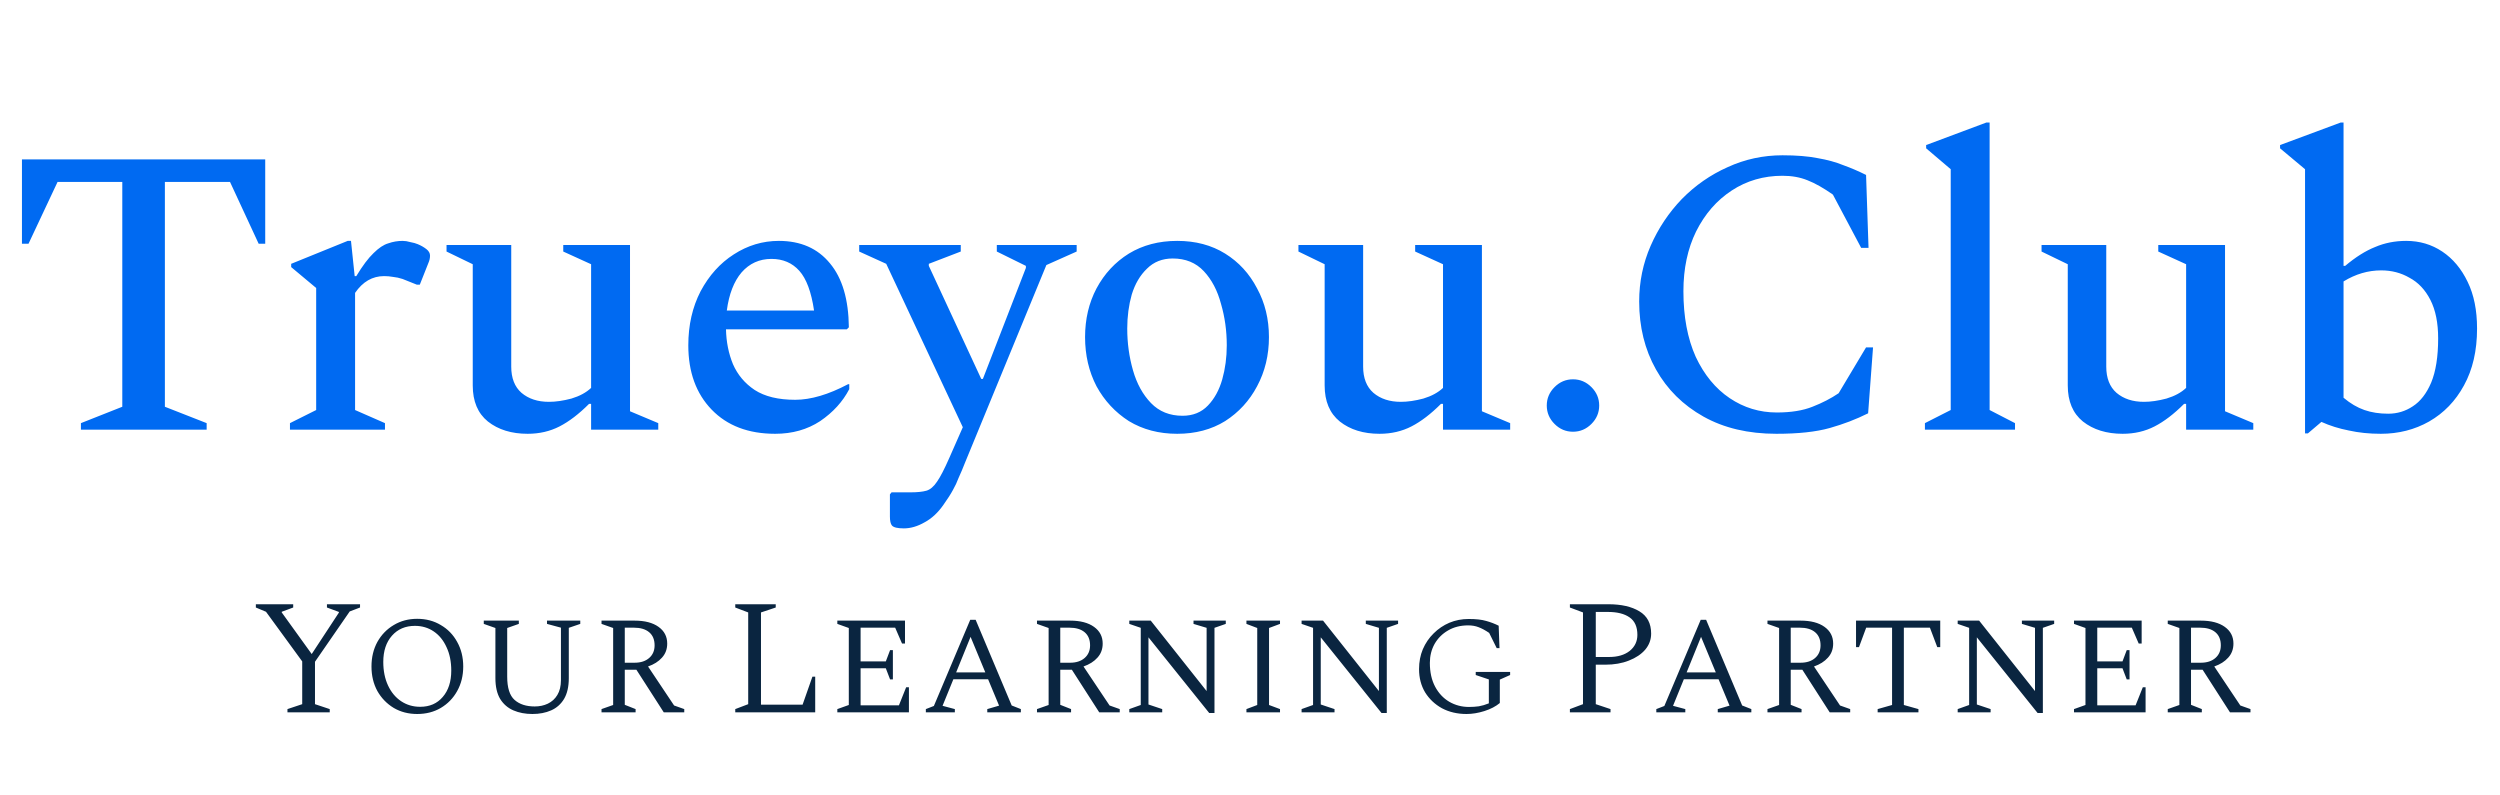
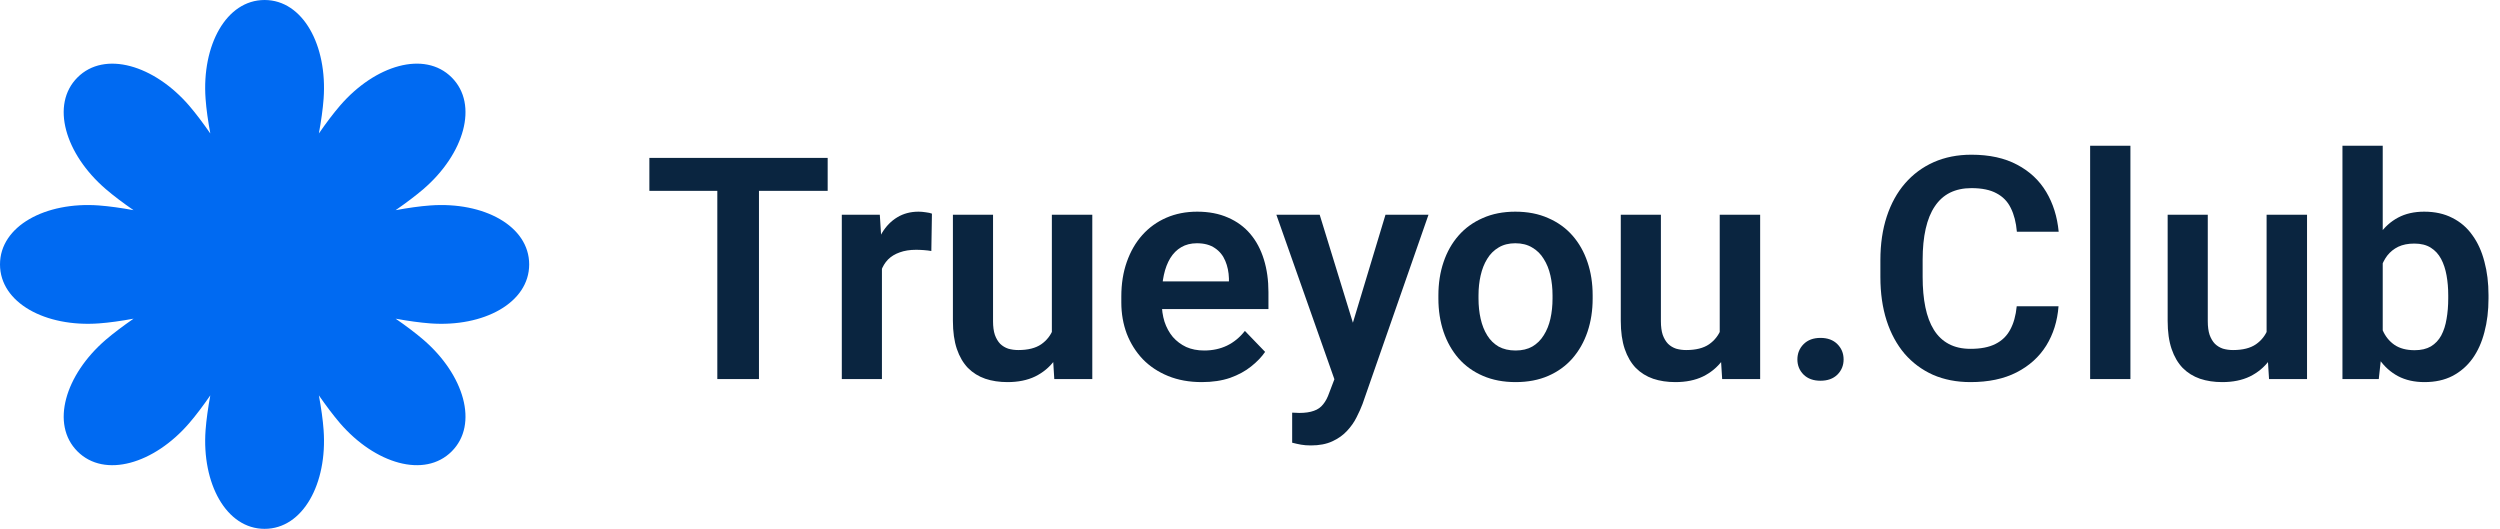
- <svg xmlns="http://www.w3.org/2000/svg" width="192" height="61" viewBox="0 0 192 61" fill="none">
-   <path d="M6.215 33V32.497L9.392 31.239V13.97H4.422L2.189 18.72H1.686V12.241H20.369V18.72H19.866L17.664 13.97H12.663V31.239L15.871 32.497V33H6.215ZM22.269 33V32.497L24.282 31.49V22.117L22.363 20.513V20.261L26.704 18.5H26.956L27.239 21.205H27.364C27.847 20.408 28.287 19.821 28.685 19.443C29.084 19.045 29.461 18.793 29.818 18.689C30.174 18.563 30.541 18.5 30.919 18.5C31.107 18.5 31.307 18.531 31.516 18.594C31.747 18.636 31.936 18.689 32.082 18.752C32.334 18.856 32.554 18.982 32.743 19.129C32.932 19.276 33.026 19.443 33.026 19.632C33.026 19.821 32.984 20.01 32.9 20.198L32.24 21.865H32.02L30.919 21.425C30.667 21.341 30.426 21.289 30.195 21.268C29.965 21.226 29.734 21.205 29.503 21.205C28.602 21.205 27.857 21.635 27.27 22.494V31.49L29.566 32.497V33H22.269ZM40.521 33.315C39.284 33.315 38.267 33 37.47 32.371C36.694 31.742 36.307 30.819 36.307 29.603V20.293L34.294 19.318V18.814H39.263V28.156C39.263 29.037 39.525 29.708 40.05 30.169C40.595 30.631 41.297 30.861 42.157 30.861C42.681 30.861 43.258 30.777 43.887 30.61C44.516 30.421 45.019 30.148 45.397 29.792V20.293L43.258 19.318V18.814H48.385V31.585L50.555 32.497V33H45.397V31.018H45.239C44.464 31.794 43.709 32.371 42.975 32.748C42.241 33.126 41.423 33.315 40.521 33.315ZM59.531 33.315C57.476 33.315 55.851 32.696 54.655 31.459C53.46 30.222 52.862 28.576 52.862 26.52C52.862 24.969 53.177 23.585 53.806 22.369C54.456 21.152 55.305 20.209 56.354 19.538C57.423 18.846 58.577 18.5 59.814 18.5C61.491 18.5 62.802 19.076 63.745 20.23C64.689 21.362 65.171 22.998 65.192 25.137L65.035 25.294H55.756C55.777 26.258 55.956 27.15 56.291 27.967C56.648 28.785 57.203 29.446 57.958 29.949C58.734 30.452 59.772 30.704 61.072 30.704C62.267 30.704 63.62 30.305 65.129 29.509H65.224V29.886C64.721 30.851 63.976 31.669 62.991 32.34C62.005 32.989 60.852 33.315 59.531 33.315ZM59.248 19.884C58.325 19.884 57.56 20.23 56.952 20.922C56.364 21.614 55.987 22.589 55.819 23.847H62.519C62.309 22.421 61.932 21.404 61.386 20.796C60.841 20.188 60.128 19.884 59.248 19.884ZM69.415 40.58C68.932 40.58 68.628 40.507 68.502 40.36C68.398 40.234 68.345 40.004 68.345 39.668V37.97L68.471 37.812H69.918C70.442 37.812 70.851 37.77 71.144 37.687C71.438 37.603 71.711 37.372 71.962 36.995C72.214 36.638 72.528 36.03 72.906 35.17L73.944 32.811L68.062 20.261L65.986 19.318V18.814H73.787V19.318L71.333 20.261V20.419L75.359 29.1H75.485L78.788 20.576V20.419L76.555 19.318V18.814H82.688V19.318L80.361 20.356L74.133 35.485C73.944 35.967 73.776 36.366 73.629 36.68C73.504 37.016 73.357 37.33 73.189 37.624C73.021 37.938 72.78 38.316 72.466 38.756C72.046 39.364 71.564 39.815 71.019 40.108C70.474 40.423 69.939 40.58 69.415 40.58ZM90.41 33.315C89.005 33.315 87.768 32.989 86.698 32.34C85.65 31.669 84.821 30.777 84.213 29.666C83.626 28.534 83.333 27.275 83.333 25.892C83.333 24.508 83.626 23.26 84.213 22.148C84.821 21.016 85.65 20.125 86.698 19.475C87.768 18.825 89.005 18.5 90.41 18.5C91.815 18.5 93.041 18.825 94.09 19.475C95.138 20.125 95.956 21.016 96.543 22.148C97.151 23.26 97.455 24.508 97.455 25.892C97.455 27.275 97.151 28.534 96.543 29.666C95.956 30.777 95.138 31.669 94.09 32.34C93.041 32.989 91.815 33.315 90.41 33.315ZM90.819 31.931C91.615 31.931 92.266 31.669 92.769 31.144C93.272 30.62 93.639 29.949 93.87 29.131C94.1 28.313 94.216 27.443 94.216 26.52C94.216 25.409 94.069 24.35 93.775 23.344C93.503 22.316 93.062 21.477 92.454 20.827C91.846 20.177 91.049 19.852 90.064 19.852C89.267 19.852 88.606 20.114 88.082 20.639C87.558 21.142 87.17 21.802 86.918 22.62C86.688 23.438 86.572 24.308 86.572 25.231C86.572 26.342 86.719 27.412 87.013 28.439C87.306 29.467 87.768 30.305 88.397 30.956C89.026 31.606 89.833 31.931 90.819 31.931ZM105.948 33.315C104.71 33.315 103.693 33 102.897 32.371C102.121 31.742 101.733 30.819 101.733 29.603V20.293L99.72 19.318V18.814H104.689V28.156C104.689 29.037 104.952 29.708 105.476 30.169C106.021 30.631 106.723 30.861 107.583 30.861C108.107 30.861 108.684 30.777 109.313 30.61C109.942 30.421 110.445 30.148 110.823 29.792V20.293L108.684 19.318V18.814H113.811V31.585L115.981 32.497V33H110.823V31.018H110.666C109.89 31.794 109.135 32.371 108.401 32.748C107.667 33.126 106.849 33.315 105.948 33.315ZM120.805 33.157C120.26 33.157 119.788 32.958 119.39 32.56C118.991 32.161 118.792 31.689 118.792 31.144C118.792 30.599 118.991 30.127 119.39 29.729C119.788 29.33 120.26 29.131 120.805 29.131C121.35 29.131 121.822 29.33 122.22 29.729C122.619 30.127 122.818 30.599 122.818 31.144C122.818 31.689 122.619 32.161 122.22 32.56C121.822 32.958 121.35 33.157 120.805 33.157ZM136.426 33.315C134.266 33.315 132.4 32.874 130.827 31.994C129.255 31.113 128.038 29.907 127.179 28.376C126.319 26.846 125.889 25.105 125.889 23.155C125.889 21.645 126.183 20.219 126.77 18.877C127.357 17.535 128.154 16.34 129.16 15.291C130.188 14.243 131.362 13.425 132.683 12.838C134.004 12.23 135.409 11.926 136.898 11.926C137.967 11.926 138.869 11.999 139.603 12.146C140.337 12.272 140.987 12.45 141.553 12.681C142.14 12.891 142.727 13.142 143.314 13.436L143.503 19.035H142.937L140.767 14.946C140.054 14.442 139.404 14.075 138.817 13.845C138.25 13.614 137.611 13.499 136.898 13.499C135.451 13.499 134.151 13.876 132.998 14.631C131.844 15.386 130.932 16.434 130.261 17.776C129.611 19.097 129.286 20.628 129.286 22.369C129.286 24.319 129.601 25.996 130.23 27.401C130.88 28.785 131.75 29.844 132.84 30.578C133.931 31.312 135.136 31.679 136.457 31.679C137.548 31.679 138.46 31.532 139.194 31.239C139.949 30.945 140.62 30.599 141.207 30.201L143.314 26.678H143.849L143.472 31.742C142.549 32.203 141.563 32.581 140.515 32.874C139.467 33.168 138.104 33.315 136.426 33.315ZM147.834 33V32.497L149.815 31.49V12.995L147.928 11.391V11.14L152.552 9.41H152.803V31.49L154.753 32.497V33H147.834ZM163.019 33.315C161.782 33.315 160.765 33 159.968 32.371C159.192 31.742 158.804 30.819 158.804 29.603V20.293L156.791 19.318V18.814H161.761V28.156C161.761 29.037 162.023 29.708 162.547 30.169C163.092 30.631 163.795 30.861 164.655 30.861C165.179 30.861 165.755 30.777 166.384 30.61C167.014 30.421 167.517 30.148 167.894 29.792V20.293L165.755 19.318V18.814H170.882V31.585L173.053 32.497V33H167.894V31.018H167.737C166.961 31.794 166.206 32.371 165.472 32.748C164.738 33.126 163.921 33.315 163.019 33.315ZM177.027 33.283V12.995L175.109 11.391V11.14L179.764 9.41H179.984V20.419H180.11C180.906 19.747 181.672 19.265 182.406 18.972C183.14 18.657 183.937 18.5 184.796 18.5C185.824 18.5 186.746 18.772 187.564 19.318C188.382 19.863 189.032 20.639 189.514 21.645C189.997 22.631 190.238 23.826 190.238 25.231C190.238 26.929 189.902 28.387 189.231 29.603C188.581 30.798 187.69 31.721 186.558 32.371C185.446 33 184.209 33.315 182.846 33.315C181.965 33.315 181.148 33.231 180.393 33.063C179.638 32.916 178.935 32.696 178.285 32.402L177.247 33.283H177.027ZM182.878 20.765C181.871 20.765 180.906 21.048 179.984 21.614V30.547C180.508 30.987 181.043 31.302 181.588 31.49C182.133 31.679 182.741 31.773 183.412 31.773C184.104 31.773 184.733 31.585 185.3 31.207C185.887 30.83 186.358 30.222 186.715 29.383C187.071 28.523 187.25 27.391 187.25 25.986C187.25 24.791 187.05 23.805 186.652 23.029C186.254 22.253 185.719 21.687 185.048 21.331C184.398 20.953 183.674 20.765 182.878 20.765Z" fill="#006AF2" />
-   <path d="M22.077 54.709V54.458L23.21 54.08V50.796L20.429 46.984L19.649 46.657V46.406H22.518V46.657L21.637 46.984V47.035L23.939 50.23L26.028 47.047V46.997L25.109 46.657V46.406H27.651V46.657L26.858 46.959L24.191 50.822V54.08L25.323 54.458V54.709H22.077ZM32.041 54.835C31.369 54.835 30.77 54.68 30.241 54.37C29.713 54.051 29.294 53.619 28.983 53.074C28.681 52.52 28.53 51.891 28.53 51.186C28.53 50.482 28.681 49.853 28.983 49.299C29.294 48.746 29.713 48.314 30.241 48.003C30.77 47.685 31.369 47.525 32.041 47.525C32.72 47.525 33.324 47.685 33.852 48.003C34.389 48.314 34.808 48.746 35.11 49.299C35.421 49.853 35.576 50.482 35.576 51.186C35.576 51.891 35.421 52.52 35.11 53.074C34.808 53.619 34.389 54.051 33.852 54.37C33.324 54.68 32.72 54.835 32.041 54.835ZM32.267 54.282C32.997 54.282 33.575 54.03 34.003 53.527C34.439 53.023 34.657 52.348 34.657 51.501C34.657 50.813 34.536 50.214 34.293 49.702C34.058 49.182 33.731 48.779 33.311 48.494C32.892 48.209 32.41 48.066 31.864 48.066C31.135 48.066 30.547 48.318 30.103 48.821C29.658 49.324 29.436 49.995 29.436 50.834C29.436 51.522 29.558 52.126 29.801 52.646C30.044 53.166 30.38 53.569 30.808 53.854C31.235 54.139 31.722 54.282 32.267 54.282ZM40.891 54.835C40.346 54.835 39.859 54.743 39.431 54.558C39.004 54.374 38.664 54.08 38.412 53.678C38.169 53.267 38.047 52.734 38.047 52.08V48.23L37.154 47.915V47.664H39.846V47.915L38.953 48.23V51.967C38.953 52.822 39.142 53.418 39.519 53.753C39.897 54.089 40.413 54.256 41.067 54.256C41.436 54.256 41.771 54.185 42.073 54.042C42.384 53.892 42.627 53.669 42.803 53.376C42.988 53.074 43.08 52.692 43.08 52.231V48.205L42.01 47.915V47.664H44.565V47.915L43.684 48.217V52.08C43.684 52.734 43.562 53.267 43.319 53.678C43.076 54.08 42.744 54.374 42.325 54.558C41.906 54.743 41.428 54.835 40.891 54.835ZM46.197 54.709V54.458L47.09 54.143V48.23L46.197 47.915V47.664H48.738C49.518 47.664 50.131 47.823 50.575 48.142C51.02 48.46 51.242 48.888 51.242 49.425C51.242 49.853 51.108 50.214 50.84 50.507C50.58 50.801 50.223 51.027 49.77 51.186L51.77 54.181L52.551 54.458V54.709H50.978L48.877 51.438H47.983V54.13L48.814 54.458V54.709H46.197ZM48.675 48.205H47.983V50.897H48.738C49.208 50.897 49.581 50.775 49.858 50.532C50.135 50.289 50.273 49.966 50.273 49.563C50.273 49.127 50.135 48.792 49.858 48.557C49.581 48.322 49.187 48.205 48.675 48.205ZM56.468 54.709V54.458L57.462 54.08V47.035L56.468 46.657V46.406H59.576V46.657L58.444 47.035V54.118H61.639L62.394 51.967H62.608V54.709H56.468ZM64.307 54.709V54.458L65.188 54.143V48.23L64.307 47.915V47.664H69.504V49.425H69.277L68.749 48.205H66.094V50.796H68.031L68.359 49.928H68.573V52.18H68.359L68.031 51.325H66.094V54.168H69.038L69.592 52.784H69.805V54.709H64.307ZM71.105 54.709V54.458L71.721 54.219L74.514 47.601H74.93L77.698 54.181L78.402 54.458V54.709H75.823V54.458L76.729 54.193L75.886 52.168H73.218L72.388 54.206L73.332 54.458V54.709H71.105ZM73.432 51.639H75.672L74.54 48.909L73.432 51.639ZM79.641 54.709V54.458L80.534 54.143V48.23L79.641 47.915V47.664H82.183C82.963 47.664 83.575 47.823 84.019 48.142C84.464 48.46 84.686 48.888 84.686 49.425C84.686 49.853 84.552 50.214 84.284 50.507C84.024 50.801 83.667 51.027 83.214 51.186L85.215 54.181L85.995 54.458V54.709H84.422L82.321 51.438H81.428V54.13L82.258 54.458V54.709H79.641ZM82.12 48.205H81.428V50.897H82.183C82.652 50.897 83.025 50.775 83.302 50.532C83.579 50.289 83.718 49.966 83.718 49.563C83.718 49.127 83.579 48.792 83.302 48.557C83.025 48.322 82.631 48.205 82.12 48.205ZM86.73 54.709V54.458L87.61 54.143V48.217L86.73 47.915V47.664H88.378L92.668 53.074V48.217L91.662 47.915V47.664H94.14V47.915L93.272 48.217V54.76H92.869L88.202 48.947V54.105L89.258 54.458V54.709H86.73ZM95.726 54.709V54.458L96.556 54.143V48.23L95.726 47.915V47.664H98.305V47.915L97.462 48.23V54.143L98.305 54.458V54.709H95.726ZM99.962 54.709V54.458L100.843 54.143V48.217L99.962 47.915V47.664H101.61L105.901 53.074V48.217L104.894 47.915V47.664H107.373V47.915L106.505 48.217V54.76H106.102L101.434 48.947V54.105L102.491 54.458V54.709H99.962ZM112.632 54.835C111.927 54.835 111.298 54.688 110.744 54.395C110.199 54.093 109.767 53.686 109.449 53.174C109.138 52.654 108.983 52.059 108.983 51.388C108.983 50.834 109.079 50.327 109.272 49.865C109.474 49.396 109.75 48.989 110.103 48.645C110.455 48.293 110.858 48.02 111.311 47.827C111.772 47.634 112.267 47.538 112.795 47.538C113.357 47.538 113.806 47.588 114.141 47.689C114.477 47.781 114.796 47.903 115.098 48.054L115.161 49.777H114.947L114.368 48.607C114.058 48.398 113.785 48.251 113.55 48.167C113.315 48.075 113.051 48.029 112.757 48.029C112.17 48.029 111.654 48.158 111.21 48.419C110.774 48.67 110.43 49.014 110.178 49.45C109.935 49.886 109.813 50.373 109.813 50.91C109.813 51.623 109.948 52.231 110.216 52.734C110.484 53.237 110.845 53.623 111.298 53.892C111.759 54.16 112.267 54.294 112.82 54.294C113.08 54.294 113.332 54.277 113.575 54.244C113.819 54.202 114.074 54.126 114.343 54.017V52.18L113.336 51.841V51.602H115.978V51.841L115.186 52.193V53.992C114.875 54.252 114.481 54.458 114.003 54.609C113.525 54.76 113.068 54.835 112.632 54.835ZM120.568 54.709V54.458L121.574 54.08V47.035L120.568 46.657V46.406H123.524C124.514 46.406 125.307 46.586 125.902 46.947C126.506 47.307 126.808 47.877 126.808 48.658C126.808 49.119 126.657 49.53 126.355 49.891C126.053 50.243 125.634 50.524 125.097 50.733C124.569 50.943 123.965 51.048 123.285 51.048H122.556V54.08L123.688 54.458V54.709H120.568ZM122.556 46.997V50.457H123.575C124.237 50.457 124.766 50.301 125.16 49.991C125.554 49.672 125.751 49.261 125.751 48.758C125.751 48.138 125.55 47.689 125.147 47.412C124.753 47.135 124.2 46.997 123.487 46.997H122.556ZM127.205 54.709V54.458L127.822 54.219L130.615 47.601H131.03L133.798 54.181L134.503 54.458V54.709H131.924V54.458L132.829 54.193L131.986 52.168H129.319L128.489 54.206L129.432 54.458V54.709H127.205ZM129.533 51.639H131.773L130.64 48.909L129.533 51.639ZM135.742 54.709V54.458L136.635 54.143V48.23L135.742 47.915V47.664H138.283C139.063 47.664 139.676 47.823 140.12 48.142C140.565 48.46 140.787 48.888 140.787 49.425C140.787 49.853 140.653 50.214 140.384 50.507C140.124 50.801 139.768 51.027 139.315 51.186L141.315 54.181L142.095 54.458V54.709H140.523L138.422 51.438H137.528V54.13L138.359 54.458V54.709H135.742ZM138.22 48.205H137.528V50.897H138.283C138.753 50.897 139.126 50.775 139.403 50.532C139.68 50.289 139.818 49.966 139.818 49.563C139.818 49.127 139.68 48.792 139.403 48.557C139.126 48.322 138.732 48.205 138.22 48.205ZM144.203 54.709V54.458L145.311 54.143V48.205H143.323L142.769 49.702H142.543V47.664H149.01V49.702H148.783L148.217 48.205H146.216V54.143L147.336 54.458V54.709H144.203ZM150.35 54.709V54.458L151.23 54.143V48.217L150.35 47.915V47.664H151.998L156.288 53.074V48.217L155.282 47.915V47.664H157.76V47.915L156.892 48.217V54.76H156.489L151.822 48.947V54.105L152.879 54.458V54.709H150.35ZM159.283 54.709V54.458L160.164 54.143V48.23L159.283 47.915V47.664H164.479V49.425H164.253L163.724 48.205H161.07V50.796H163.007L163.334 49.928H163.548V52.18H163.334L163.007 51.325H161.07V54.168H164.014L164.567 52.784H164.781V54.709H159.283ZM166.483 54.709V54.458L167.376 54.143V48.23L166.483 47.915V47.664H169.024C169.804 47.664 170.417 47.823 170.861 48.142C171.306 48.46 171.528 48.888 171.528 49.425C171.528 49.853 171.394 50.214 171.126 50.507C170.865 50.801 170.509 51.027 170.056 51.186L172.057 54.181L172.837 54.458V54.709H171.264L169.163 51.438H168.27V54.13L169.1 54.458V54.709H166.483ZM168.961 48.205H168.27V50.897H169.024C169.494 50.897 169.867 50.775 170.144 50.532C170.421 50.289 170.559 49.966 170.559 49.563C170.559 49.127 170.421 48.792 170.144 48.557C169.867 48.322 169.473 48.205 168.961 48.205Z" fill="#0A2540" />
+ <svg xmlns="http://www.w3.org/2000/svg" width="208" height="44" viewBox="0 0 208 44" fill="none">
+   <path d="M44.028 22C44.028 18.805 40.253 16.769 35.802 17.093C34.937 17.154 33.945 17.298 32.917 17.486C33.777 16.888 34.577 16.29 35.236 15.725C38.614 12.812 39.839 8.7 37.581 6.443C35.323 4.186 31.207 5.411 28.293 8.786C27.728 9.441 27.125 10.244 26.531 11.104C26.719 10.076 26.859 9.085 26.924 8.221C27.248 3.777 25.207 0 22.014 0C18.821 0 16.78 3.772 17.104 8.221C17.165 9.085 17.309 10.076 17.497 11.104C16.899 10.244 16.3 9.446 15.735 8.786C12.821 5.415 8.706 4.186 6.447 6.443C4.189 8.7 5.414 12.812 8.792 15.725C9.447 16.29 10.251 16.892 11.112 17.486C10.083 17.298 9.091 17.158 8.226 17.093C3.779 16.769 0 18.809 0 22C0 25.191 3.775 27.231 8.226 26.907C9.091 26.846 10.083 26.702 11.112 26.514C10.251 27.112 9.452 27.71 8.792 28.275C5.418 31.188 4.189 35.3 6.447 37.557C8.706 39.814 12.821 38.589 15.735 35.214C16.3 34.559 16.903 33.756 17.497 32.896C17.309 33.924 17.169 34.915 17.104 35.779C16.78 40.223 18.821 44 22.014 44C25.207 44 27.248 40.227 26.924 35.779C26.863 34.915 26.719 33.924 26.531 32.896C27.129 33.756 27.728 34.554 28.293 35.214C31.207 38.585 35.323 39.814 37.581 37.557C39.839 35.3 38.614 31.188 35.236 28.275C34.581 27.71 33.777 27.108 32.917 26.514C33.945 26.702 34.937 26.842 35.802 26.907C40.249 27.231 44.028 25.191 44.028 22Z" fill="#006AF2" />
+   <path d="M63.146 13.137V31.538H59.681V13.137H63.146ZM68.862 13.137V15.879H54.028V13.137H68.862Z" fill="#0A2540" />
+   <path d="M73.377 20.657V31.538H70.038V17.864H73.2L73.377 20.657ZM77.537 17.775L77.487 20.884C77.301 20.85 77.09 20.825 76.854 20.808C76.627 20.791 76.412 20.783 76.209 20.783C75.695 20.783 75.244 20.855 74.856 20.998C74.468 21.133 74.144 21.331 73.882 21.592C73.63 21.853 73.436 22.173 73.301 22.552C73.166 22.923 73.09 23.344 73.073 23.816L72.352 23.727C72.352 22.86 72.441 22.055 72.618 21.314C72.795 20.572 73.052 19.924 73.389 19.367C73.727 18.811 74.148 18.382 74.654 18.078C75.168 17.767 75.758 17.611 76.424 17.611C76.61 17.611 76.808 17.628 77.019 17.661C77.238 17.687 77.411 17.724 77.537 17.775Z" fill="#0A2540" />
+   <path d="M87.515 28.29V17.864H90.879V31.538H87.717L87.515 28.29ZM87.945 25.459L88.982 25.434C88.982 26.352 88.881 27.199 88.678 27.974C88.476 28.749 88.16 29.423 87.73 29.996C87.308 30.56 86.773 31.003 86.124 31.323C85.475 31.635 84.707 31.791 83.822 31.791C83.148 31.791 82.532 31.698 81.976 31.512C81.419 31.319 80.939 31.02 80.534 30.615C80.138 30.202 79.83 29.676 79.611 29.035C79.392 28.387 79.282 27.607 79.282 26.697V17.864H82.621V26.723C82.621 27.178 82.671 27.557 82.773 27.86C82.882 28.163 83.03 28.412 83.215 28.606C83.409 28.791 83.632 28.926 83.885 29.01C84.147 29.086 84.425 29.124 84.72 29.124C85.529 29.124 86.166 28.964 86.63 28.644C87.102 28.315 87.439 27.877 87.641 27.329C87.844 26.773 87.945 26.15 87.945 25.459Z" fill="#0A2540" />
+   <path d="M99.984 31.791C98.947 31.791 98.015 31.622 97.189 31.285C96.363 30.948 95.659 30.48 95.077 29.882C94.504 29.276 94.061 28.572 93.749 27.772C93.446 26.963 93.294 26.095 93.294 25.168V24.663C93.294 23.61 93.446 22.653 93.749 21.794C94.053 20.926 94.483 20.18 95.039 19.557C95.596 18.934 96.262 18.453 97.037 18.116C97.813 17.779 98.669 17.611 99.604 17.611C100.574 17.611 101.43 17.775 102.172 18.104C102.913 18.424 103.533 18.879 104.03 19.469C104.528 20.058 104.903 20.766 105.156 21.592C105.409 22.409 105.535 23.315 105.535 24.309V25.712H94.812V23.412H102.247V23.159C102.231 22.628 102.129 22.144 101.944 21.706C101.758 21.259 101.472 20.905 101.084 20.644C100.696 20.374 100.195 20.239 99.579 20.239C99.082 20.239 98.647 20.349 98.277 20.568C97.914 20.779 97.611 21.082 97.366 21.478C97.13 21.866 96.953 22.329 96.835 22.868C96.717 23.407 96.658 24.006 96.658 24.663V25.168C96.658 25.741 96.734 26.272 96.885 26.761C97.046 27.249 97.278 27.675 97.581 28.037C97.893 28.391 98.264 28.669 98.694 28.871C99.132 29.065 99.63 29.162 100.186 29.162C100.886 29.162 101.518 29.027 102.083 28.757C102.656 28.479 103.154 28.071 103.575 27.532L105.257 29.276C104.97 29.697 104.583 30.101 104.094 30.489C103.613 30.876 103.031 31.192 102.349 31.437C101.666 31.672 100.877 31.791 99.984 31.791Z" fill="#0A2540" />
+   <path d="M111.605 30.021L115.273 17.864H118.852L113.363 33.61C113.237 33.947 113.072 34.314 112.87 34.71C112.676 35.106 112.415 35.481 112.086 35.835C111.757 36.197 111.344 36.492 110.847 36.719C110.358 36.947 109.763 37.06 109.064 37.06C108.76 37.06 108.49 37.039 108.254 36.997C108.018 36.955 107.769 36.9 107.508 36.833V34.331C107.592 34.339 107.689 34.343 107.799 34.343C107.917 34.352 108.018 34.356 108.102 34.356C108.591 34.356 108.996 34.297 109.316 34.179C109.637 34.069 109.894 33.888 110.088 33.636C110.29 33.391 110.459 33.071 110.594 32.675L111.605 30.021ZM109.797 17.864L112.895 27.936L113.439 31.462L111.137 31.879L106.193 17.864H109.797Z" fill="#0A2540" />
+   <path d="M119.674 24.84V24.574C119.674 23.572 119.817 22.649 120.103 21.807C120.39 20.956 120.807 20.218 121.355 19.595C121.903 18.971 122.574 18.487 123.366 18.142C124.159 17.788 125.061 17.611 126.072 17.611C127.101 17.611 128.011 17.788 128.804 18.142C129.605 18.487 130.279 18.971 130.827 19.595C131.375 20.218 131.793 20.956 132.079 21.807C132.366 22.649 132.509 23.572 132.509 24.574V24.84C132.509 25.834 132.366 26.756 132.079 27.607C131.793 28.45 131.375 29.187 130.827 29.819C130.279 30.442 129.609 30.927 128.817 31.272C128.024 31.618 127.118 31.791 126.098 31.791C125.086 31.791 124.18 31.618 123.379 31.272C122.578 30.927 121.903 30.442 121.355 29.819C120.807 29.187 120.39 28.45 120.103 27.607C119.817 26.756 119.674 25.834 119.674 24.84ZM123.012 24.574V24.84C123.012 25.438 123.071 25.998 123.189 26.52C123.307 27.043 123.488 27.502 123.733 27.898C123.977 28.294 124.294 28.606 124.681 28.833C125.078 29.052 125.55 29.162 126.098 29.162C126.637 29.162 127.101 29.052 127.489 28.833C127.877 28.606 128.193 28.294 128.437 27.898C128.69 27.502 128.876 27.043 128.994 26.52C129.112 25.998 129.171 25.438 129.171 24.84V24.574C129.171 23.985 129.112 23.433 128.994 22.919C128.876 22.396 128.69 21.937 128.437 21.541C128.193 21.137 127.872 20.821 127.476 20.593C127.088 20.357 126.62 20.239 126.072 20.239C125.533 20.239 125.069 20.357 124.681 20.593C124.294 20.821 123.977 21.137 123.733 21.541C123.488 21.937 123.307 22.396 123.189 22.919C123.071 23.433 123.012 23.985 123.012 24.574Z" fill="#0A2540" />
+   <path d="M143.081 28.29V17.864H146.445V31.538H143.284L143.081 28.29ZM143.511 25.459L144.548 25.434C144.548 26.352 144.447 27.199 144.245 27.974C144.042 28.749 143.726 29.423 143.296 29.996C142.875 30.56 142.339 31.003 141.69 31.323C141.041 31.635 140.274 31.791 139.389 31.791C138.714 31.791 138.099 31.698 137.542 31.512C136.986 31.319 136.505 31.02 136.101 30.615C135.704 30.202 135.397 29.676 135.177 29.035C134.958 28.387 134.849 27.607 134.849 26.697V17.864H138.187V26.723C138.187 27.178 138.238 27.557 138.339 27.86C138.449 28.163 138.596 28.412 138.782 28.606C138.975 28.791 139.199 28.926 139.452 29.01C139.713 29.086 139.991 29.124 140.286 29.124C141.096 29.124 141.732 28.964 142.196 28.644C142.668 28.315 143.005 27.877 143.208 27.329C143.41 26.773 143.511 26.15 143.511 25.459Z" fill="#0A2540" />
+   <path d="M149.543 29.907C149.543 29.402 149.716 28.977 150.062 28.631C150.407 28.286 150.875 28.113 151.465 28.113C152.056 28.113 152.524 28.286 152.869 28.631C153.215 28.977 153.388 29.402 153.388 29.907C153.388 30.404 153.215 30.826 152.869 31.171C152.524 31.508 152.056 31.677 151.465 31.677C150.875 31.677 150.407 31.508 150.062 31.171C149.716 30.826 149.543 30.404 149.543 29.907Z" fill="#0A2540" />
+   <path d="M167.791 25.484H171.269C171.176 26.714 170.835 27.805 170.245 28.757C169.655 29.701 168.833 30.442 167.779 30.982C166.725 31.521 165.448 31.791 163.947 31.791C162.792 31.791 161.751 31.588 160.823 31.184C159.905 30.771 159.116 30.186 158.459 29.427C157.81 28.66 157.312 27.742 156.966 26.672C156.621 25.594 156.448 24.385 156.448 23.045V21.642C156.448 20.303 156.625 19.094 156.979 18.015C157.333 16.937 157.839 16.018 158.497 15.26C159.163 14.493 159.959 13.904 160.887 13.491C161.823 13.078 162.868 12.872 164.023 12.872C165.524 12.872 166.792 13.15 167.829 13.706C168.866 14.253 169.671 15.007 170.245 15.968C170.818 16.928 171.164 18.032 171.282 19.279H167.804C167.737 18.504 167.568 17.847 167.298 17.308C167.037 16.768 166.641 16.36 166.11 16.082C165.587 15.795 164.891 15.652 164.023 15.652C163.348 15.652 162.754 15.778 162.24 16.031C161.734 16.284 161.312 16.663 160.975 17.169C160.638 17.666 160.385 18.289 160.216 19.039C160.048 19.78 159.964 20.64 159.964 21.617V23.045C159.964 23.98 160.039 24.819 160.191 25.56C160.343 26.301 160.579 26.929 160.899 27.443C161.22 27.957 161.633 28.349 162.139 28.618C162.645 28.888 163.247 29.023 163.947 29.023C164.799 29.023 165.49 28.888 166.021 28.618C166.561 28.349 166.969 27.953 167.248 27.43C167.534 26.908 167.716 26.259 167.791 25.484Z" fill="#0A2540" />
+   <path d="M177.251 12.126V31.538H173.899V12.126H177.251Z" fill="#0A2540" />
+   <path d="M188.581 28.29V17.864H191.945V31.538H188.784L188.581 28.29ZM189.011 25.459L190.048 25.434C190.048 26.352 189.947 27.199 189.745 27.974C189.542 28.749 189.226 29.423 188.796 29.996C188.375 30.56 187.839 31.003 187.19 31.323C186.541 31.635 185.774 31.791 184.889 31.791C184.214 31.791 183.599 31.698 183.042 31.512C182.486 31.319 182.005 31.02 181.601 30.615C181.205 30.202 180.897 29.676 180.678 29.035C180.458 28.387 180.349 27.607 180.349 26.697V17.864H183.687V26.723C183.687 27.178 183.738 27.557 183.839 27.86C183.949 28.163 184.096 28.412 184.282 28.606C184.476 28.791 184.699 28.926 184.952 29.01C185.213 29.086 185.492 29.124 185.787 29.124C186.596 29.124 187.232 28.964 187.696 28.644C188.168 28.315 188.506 27.877 188.708 27.329C188.91 26.773 189.011 26.15 189.011 25.459Z" fill="#0A2540" />
+   <path d="M194.892 12.126H198.243V28.517L197.914 31.538H194.892V12.126ZM207.044 24.562V24.827C207.044 25.846 206.931 26.782 206.703 27.633C206.484 28.484 206.151 29.221 205.704 29.844C205.257 30.459 204.701 30.939 204.035 31.285C203.377 31.622 202.606 31.791 201.721 31.791C200.877 31.791 200.144 31.626 199.52 31.298C198.905 30.969 198.386 30.506 197.965 29.907C197.543 29.301 197.206 28.589 196.953 27.772C196.7 26.946 196.51 26.044 196.384 25.067V24.347C196.51 23.361 196.7 22.459 196.953 21.642C197.206 20.825 197.543 20.113 197.965 19.506C198.386 18.9 198.905 18.432 199.52 18.104C200.136 17.775 200.861 17.611 201.695 17.611C202.589 17.611 203.369 17.784 204.035 18.129C204.709 18.466 205.266 18.946 205.704 19.57C206.151 20.185 206.484 20.918 206.703 21.769C206.931 22.611 207.044 23.542 207.044 24.562ZM203.693 24.827V24.562C203.693 23.98 203.647 23.433 203.554 22.919C203.461 22.396 203.31 21.937 203.099 21.541C202.888 21.145 202.602 20.834 202.239 20.606C201.877 20.378 201.421 20.265 200.873 20.265C200.351 20.265 199.904 20.353 199.533 20.53C199.17 20.707 198.867 20.951 198.622 21.263C198.386 21.575 198.201 21.941 198.066 22.363C197.939 22.784 197.855 23.239 197.813 23.727V25.699C197.872 26.348 198.011 26.933 198.23 27.456C198.449 27.97 198.774 28.378 199.204 28.682C199.642 28.985 200.207 29.137 200.899 29.137C201.438 29.137 201.889 29.031 202.252 28.821C202.614 28.602 202.901 28.298 203.112 27.911C203.322 27.515 203.47 27.055 203.554 26.533C203.647 26.011 203.693 25.442 203.693 24.827Z" fill="#0A2540" />
</svg>
